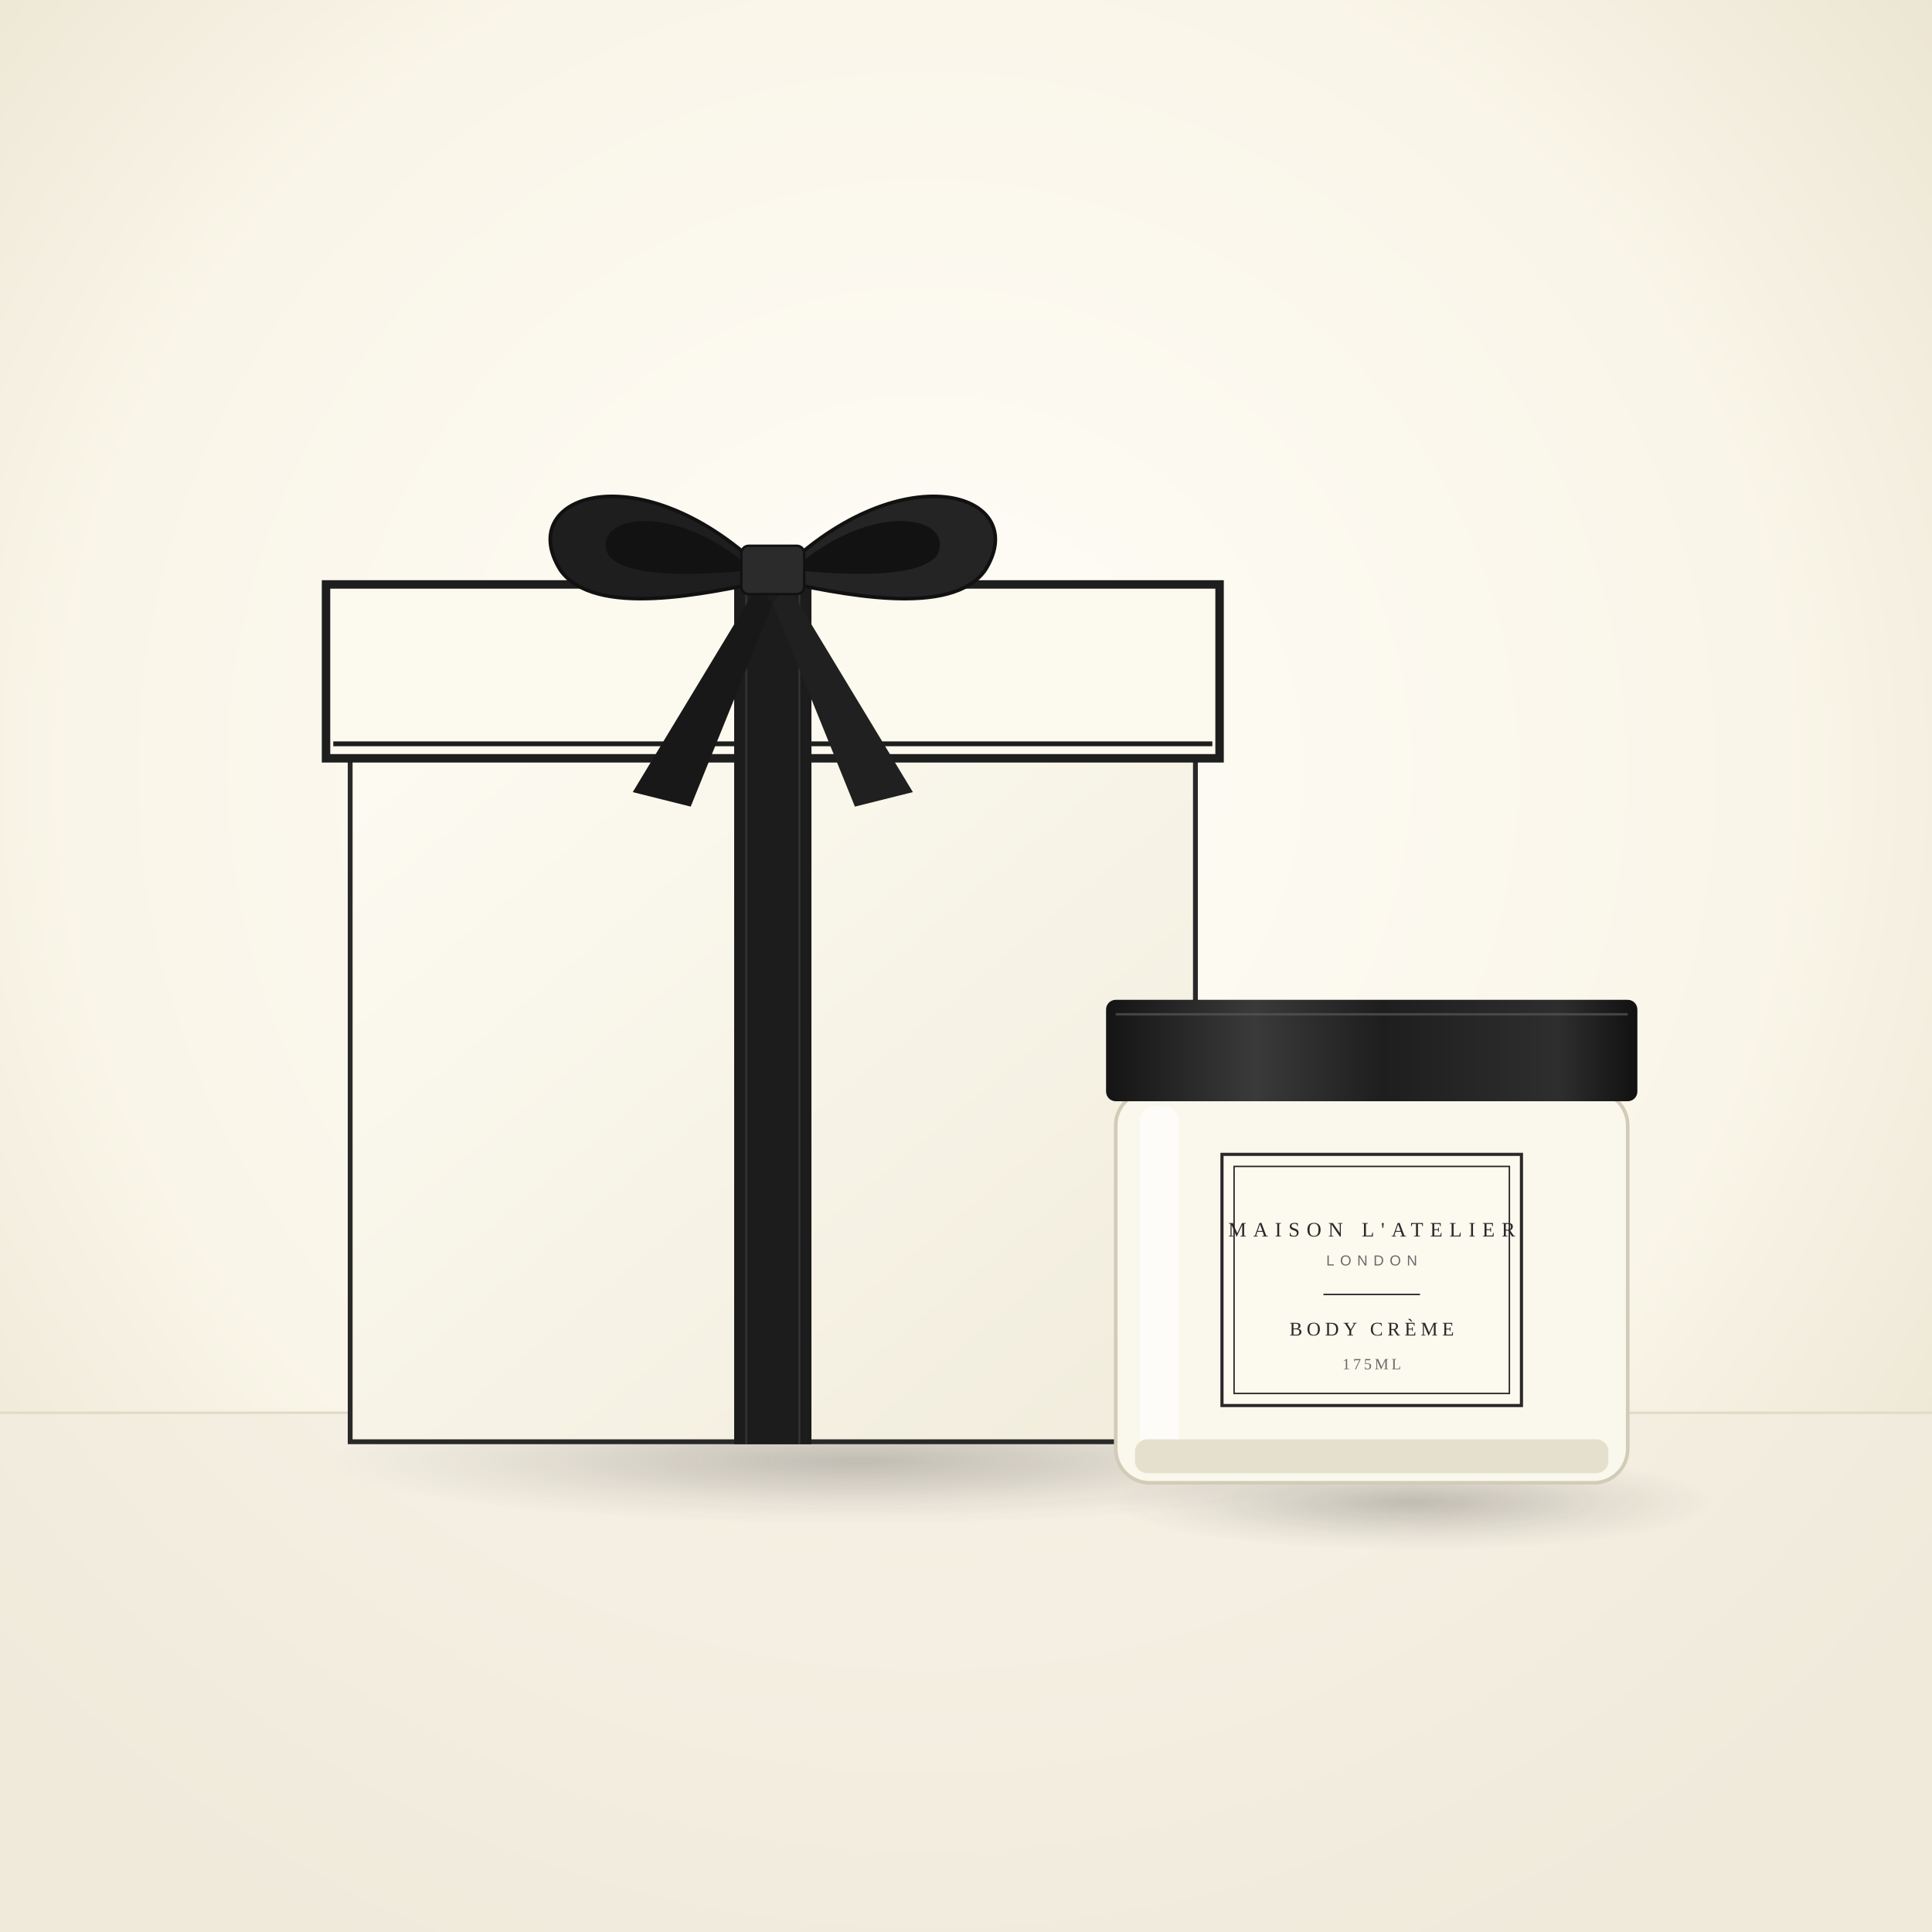
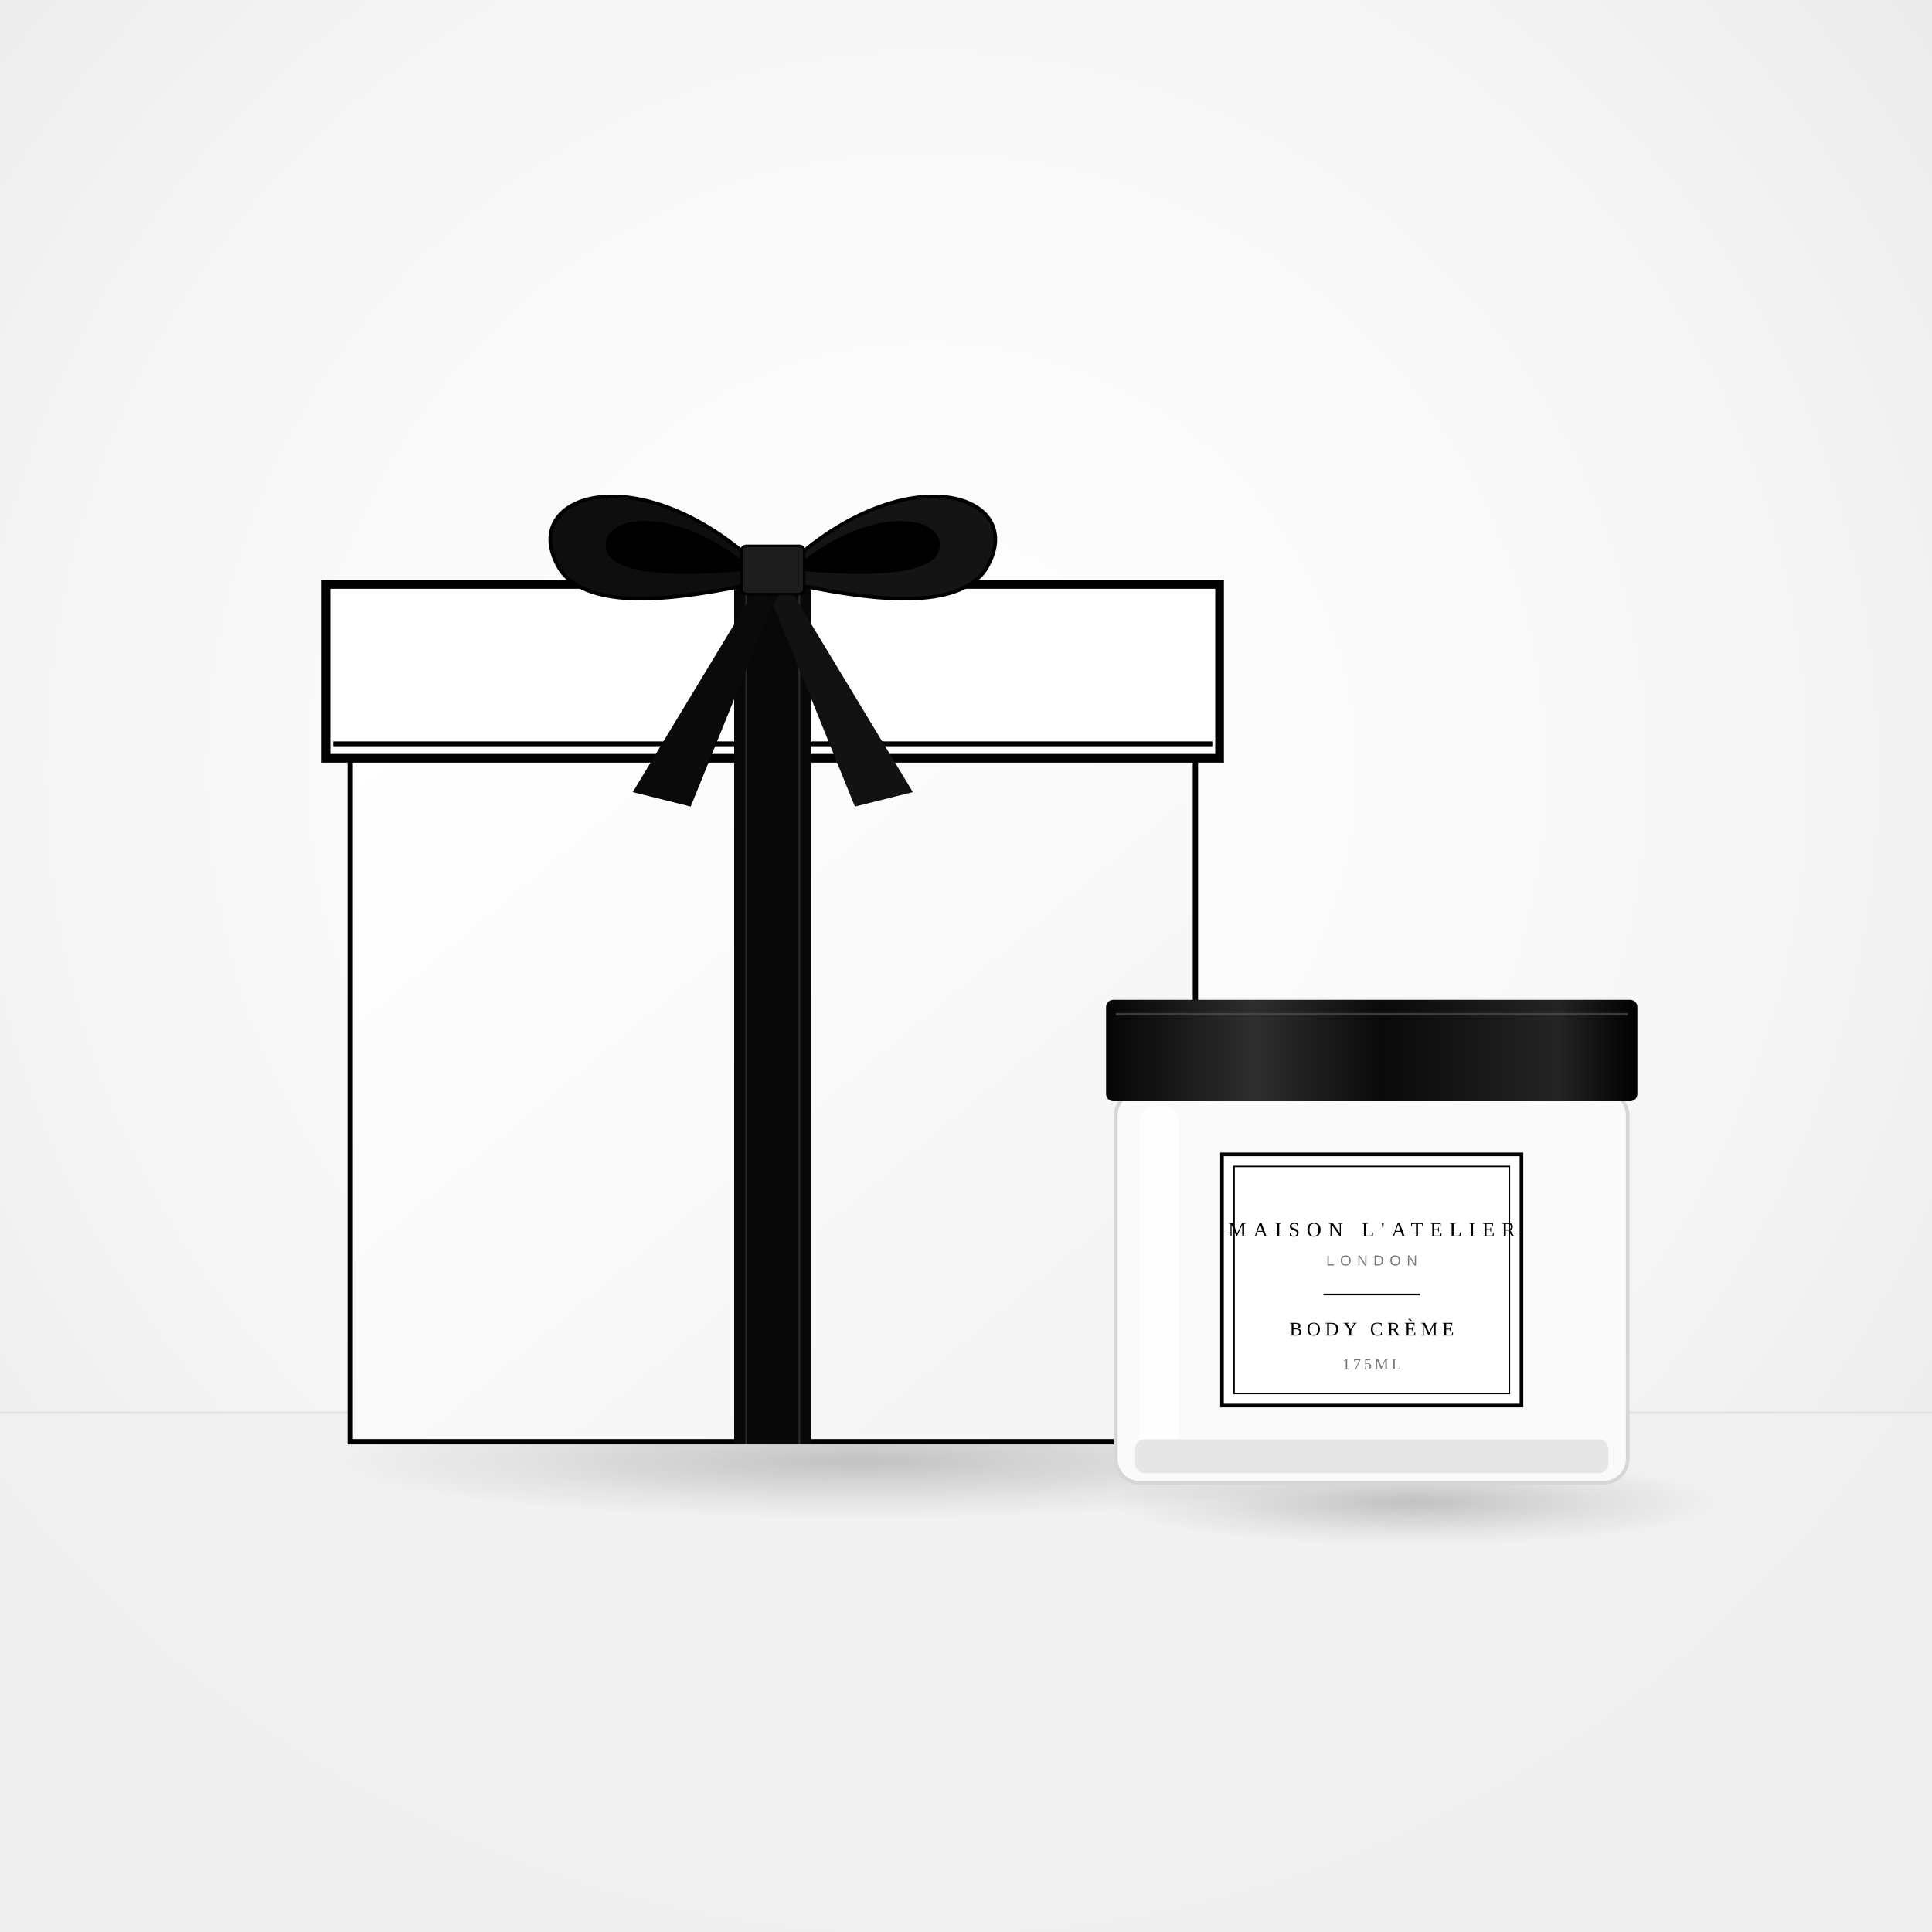
<svg xmlns="http://www.w3.org/2000/svg" viewBox="0 0 800 800" width="800" height="800">
  <defs>
-     <radialGradient id="linenBg" cx="48%" cy="40%" r="68%">
-       <stop offset="0%" stop-color="#FFFDF8" />
-       <stop offset="65%" stop-color="#F9F5E8" />
-       <stop offset="100%" stop-color="#EAE3D0" />
+     <radialGradient id="galleryBg" cx="48%" cy="40%" r="68%">
+       <stop offset="0%" stop-color="#FFFFFF" />
+       <stop offset="65%" stop-color="#F6F6F6" />
+       <stop offset="100%" stop-color="#E9E9E9" />
    </radialGradient>
-     <linearGradient id="creamBoxFront" x1="0%" y1="0%" x2="100%" y2="100%">
-       <stop offset="0%" stop-color="#FDFBF2" />
-       <stop offset="100%" stop-color="#F1ECDC" />
+     <linearGradient id="whiteBoxFront" x1="0%" y1="0%" x2="100%" y2="100%">
+       <stop offset="0%" stop-color="#FFFFFF" />
+       <stop offset="100%" stop-color="#F3F3F3" />
    </linearGradient>
    <linearGradient id="blackCap" x1="0%" y1="0%" x2="100%" y2="0%">
-       <stop offset="0%" stop-color="#141414" />
-       <stop offset="28%" stop-color="#3A3A3A" />
-       <stop offset="52%" stop-color="#1E1E1E" />
-       <stop offset="85%" stop-color="#2E2E2E" />
-       <stop offset="100%" stop-color="#111111" />
+       <stop offset="0%" stop-color="#050505" />
+       <stop offset="28%" stop-color="#2E2E2E" />
+       <stop offset="52%" stop-color="#0A0A0A" />
+       <stop offset="85%" stop-color="#242424" />
+       <stop offset="100%" stop-color="#000000" />
    </linearGradient>
    <radialGradient id="softShadow" cx="50%" cy="50%" r="50%">
-       <stop offset="0%" stop-color="#1C1C1C" stop-opacity="0.24" />
-       <stop offset="65%" stop-color="#1C1C1C" stop-opacity="0.07" />
-       <stop offset="100%" stop-color="#1C1C1C" stop-opacity="0" />
+       <stop offset="0%" stop-color="#000000" stop-opacity="0.2" />
+       <stop offset="65%" stop-color="#000000" stop-opacity="0.06" />
+       <stop offset="100%" stop-color="#000000" stop-opacity="0" />
    </radialGradient>
  </defs>
-   <rect width="800" height="800" fill="url(#linenBg)" />
-   <rect x="0" y="585" width="800" height="215" fill="#F2EDE0" opacity="0.7" />
-   <line x1="0" y1="585" x2="800" y2="585" stroke="#E2DAC6" stroke-width="1" />
-   <ellipse cx="355" cy="605" rx="220" ry="26" fill="url(#softShadow)" />
-   <ellipse cx="585" cy="622" rx="125" ry="20" fill="url(#softShadow)" />
-   <rect x="145" y="305" width="350" height="292" fill="url(#creamBoxFront)" stroke="#292929" stroke-width="2" />
-   <rect x="135" y="242" width="370" height="72" fill="#FCF9EE" stroke="#1E1E1E" stroke-width="3.5" />
-   <line x1="138" y1="308" x2="502" y2="308" stroke="#1E1E1E" stroke-width="2" />
-   <rect x="304" y="240" width="32" height="358" fill="#1C1C1C" />
-   <line x1="309" y1="240" x2="309" y2="598" stroke="#333333" stroke-width="0.8" />
-   <line x1="331" y1="240" x2="331" y2="598" stroke="#333333" stroke-width="0.8" />
-   <path d="M320 240 C268 186, 212 204, 232 236 C246 256, 292 246, 320 240 Z" fill="#1E1E1E" stroke="#111111" stroke-width="1.5" />
-   <path d="M320 240 C372 186, 428 204, 408 236 C394 256, 348 246, 320 240 Z" fill="#242424" stroke="#111111" stroke-width="1.5" />
-   <path d="M312 236 C278 206, 244 214, 252 230 C260 240, 292 238, 312 236 Z" fill="#121212" />
-   <path d="M328 236 C362 206, 396 214, 388 230 C380 240, 348 238, 328 236 Z" fill="#121212" />
-   <path d="M314 242 L262 328 L286 334 L320 250 Z" fill="#181818" />
-   <path d="M326 242 L378 328 L354 334 L320 250 Z" fill="#202020" />
-   <rect x="307" y="226" width="26" height="20" rx="3" fill="#2B2B2B" stroke="#111111" stroke-width="1" />
-   <rect x="462" y="452" width="212" height="162" rx="14" fill="#FAF7EC" stroke="#D2CBB8" stroke-width="1.5" />
-   <rect x="472" y="458" width="16" height="148" rx="6" fill="#FFFFFF" opacity="0.65" />
-   <rect x="470" y="596" width="196" height="14" rx="5" fill="#E5DFCE" />
-   <rect x="458" y="414" width="220" height="42" rx="4" fill="url(#blackCap)" />
-   <line x1="462" y1="420" x2="674" y2="420" stroke="#555555" stroke-width="1" opacity="0.7" />
-   <rect x="506" y="478" width="124" height="104" fill="#FCF9EE" stroke="#292929" stroke-width="1.3" />
-   <rect x="511" y="483" width="114" height="94" fill="none" stroke="#292929" stroke-width="0.6" />
-   <text x="568" y="512" text-anchor="middle" font-family="Georgia, 'Times New Roman', serif" font-size="8.5" letter-spacing="2.8" fill="#292929">MAISON L'ATELIER</text>
-   <text x="568" y="524" text-anchor="middle" font-family="Arial, sans-serif" font-size="6" letter-spacing="2.4" fill="#696969">LONDON</text>
-   <line x1="548" y1="536" x2="588" y2="536" stroke="#292929" stroke-width="0.6" />
-   <text x="568" y="553" text-anchor="middle" font-family="Georgia, 'Times New Roman', serif" font-size="8" letter-spacing="1.8" fill="#292929">BODY CRÈME</text>
-   <text x="568" y="567" text-anchor="middle" font-family="Georgia, 'Times New Roman', serif" font-size="6.5" letter-spacing="1.2" fill="#696969">175ML</text>
+   <rect width="800" height="800" fill="url(#galleryBg)" />
+   <rect x="0" y="585" width="800" height="215" fill="#F0F0F0" opacity="0.8" />
+   <line x1="0" y1="585" x2="800" y2="585" stroke="#E2E2E2" stroke-width="1" />
+   <ellipse cx="355" cy="605" rx="220" ry="24" fill="url(#softShadow)" />
+   <ellipse cx="585" cy="622" rx="125" ry="18" fill="url(#softShadow)" />
+   <rect x="145" y="305" width="350" height="292" fill="url(#whiteBoxFront)" stroke="#000000" stroke-width="2.2" />
+   <rect x="135" y="242" width="370" height="72" fill="#FFFFFF" stroke="#000000" stroke-width="3.6" />
+   <line x1="138" y1="308" x2="502" y2="308" stroke="#000000" stroke-width="2" />
+   <rect x="304" y="240" width="32" height="358" fill="#080808" />
+   <line x1="309" y1="240" x2="309" y2="598" stroke="#262626" stroke-width="0.8" />
+   <line x1="331" y1="240" x2="331" y2="598" stroke="#262626" stroke-width="0.8" />
+   <path d="M320 240 C268 186, 212 204, 232 236 C246 256, 292 246, 320 240 Z" fill="#0E0E0E" stroke="#000000" stroke-width="1.5" />
+   <path d="M320 240 C372 186, 428 204, 408 236 C394 256, 348 246, 320 240 Z" fill="#141414" stroke="#000000" stroke-width="1.5" />
+   <path d="M312 236 C278 206, 244 214, 252 230 C260 240, 292 238, 312 236 Z" fill="#000000" />
+   <path d="M328 236 C362 206, 396 214, 388 230 C380 240, 348 238, 328 236 Z" fill="#000000" />
+   <path d="M314 242 L262 328 L286 334 L320 250 Z" fill="#0A0A0A" />
+   <path d="M326 242 L378 328 L354 334 L320 250 Z" fill="#121212" />
+   <rect x="307" y="226" width="26" height="20" rx="2" fill="#1C1C1C" stroke="#000000" stroke-width="1" />
+   <rect x="462" y="452" width="212" height="162" rx="10" fill="#FAFAFA" stroke="#D6D6D6" stroke-width="1.5" />
+   <rect x="472" y="458" width="16" height="148" rx="6" fill="#FFFFFF" opacity="0.8" />
+   <rect x="470" y="596" width="196" height="14" rx="4" fill="#E6E6E6" />
+   <rect x="458" y="414" width="220" height="42" rx="3" fill="url(#blackCap)" />
+   <line x1="462" y1="420" x2="674" y2="420" stroke="#505050" stroke-width="1" opacity="0.7" />
+   <rect x="506" y="478" width="124" height="104" fill="#FFFFFF" stroke="#000000" stroke-width="1.5" />
+   <rect x="511" y="483" width="114" height="94" fill="none" stroke="#000000" stroke-width="0.6" />
+   <text x="568" y="512" text-anchor="middle" font-family="Georgia, 'Times New Roman', serif" font-size="8.5" letter-spacing="2.8" fill="#000000">MAISON L'ATELIER</text>
+   <text x="568" y="524" text-anchor="middle" font-family="Arial, sans-serif" font-size="6" letter-spacing="2.4" fill="#767676">LONDON</text>
+   <line x1="548" y1="536" x2="588" y2="536" stroke="#000000" stroke-width="0.7" />
+   <text x="568" y="553" text-anchor="middle" font-family="Georgia, 'Times New Roman', serif" font-size="8" letter-spacing="1.8" fill="#000000">BODY CRÈME</text>
+   <text x="568" y="567" text-anchor="middle" font-family="Georgia, 'Times New Roman', serif" font-size="6.5" letter-spacing="1.2" fill="#767676">175ML</text>
</svg>
